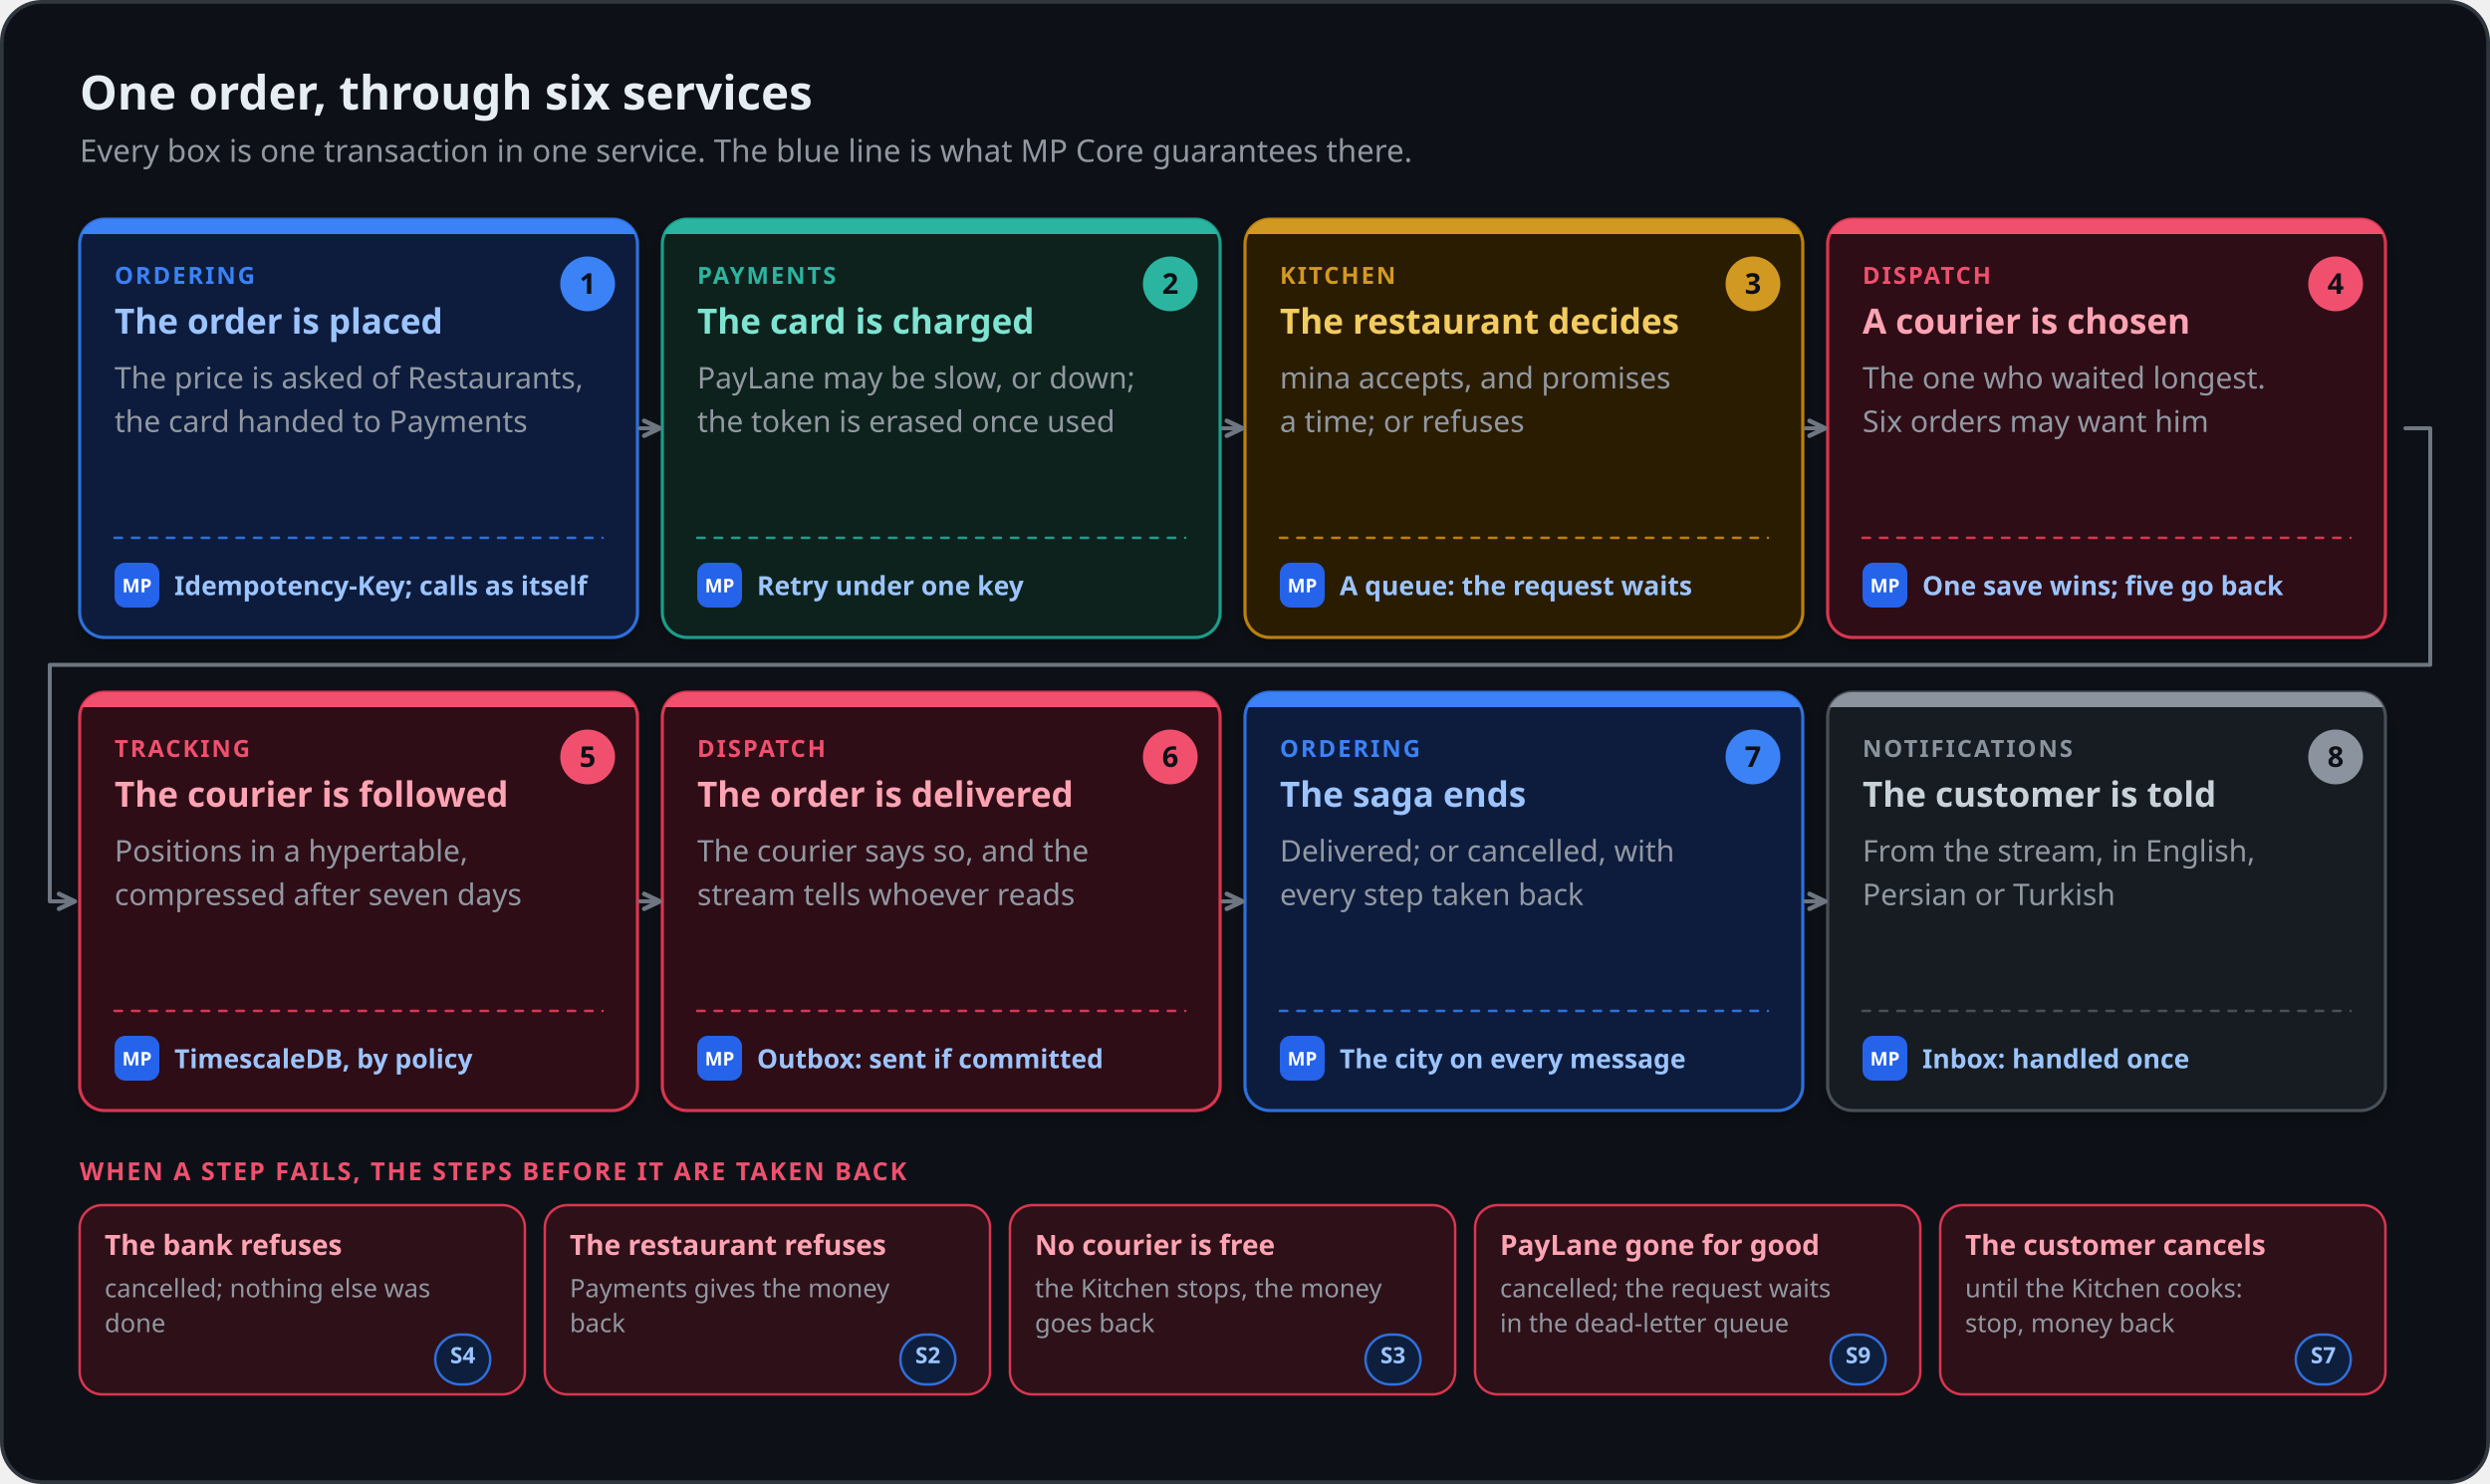
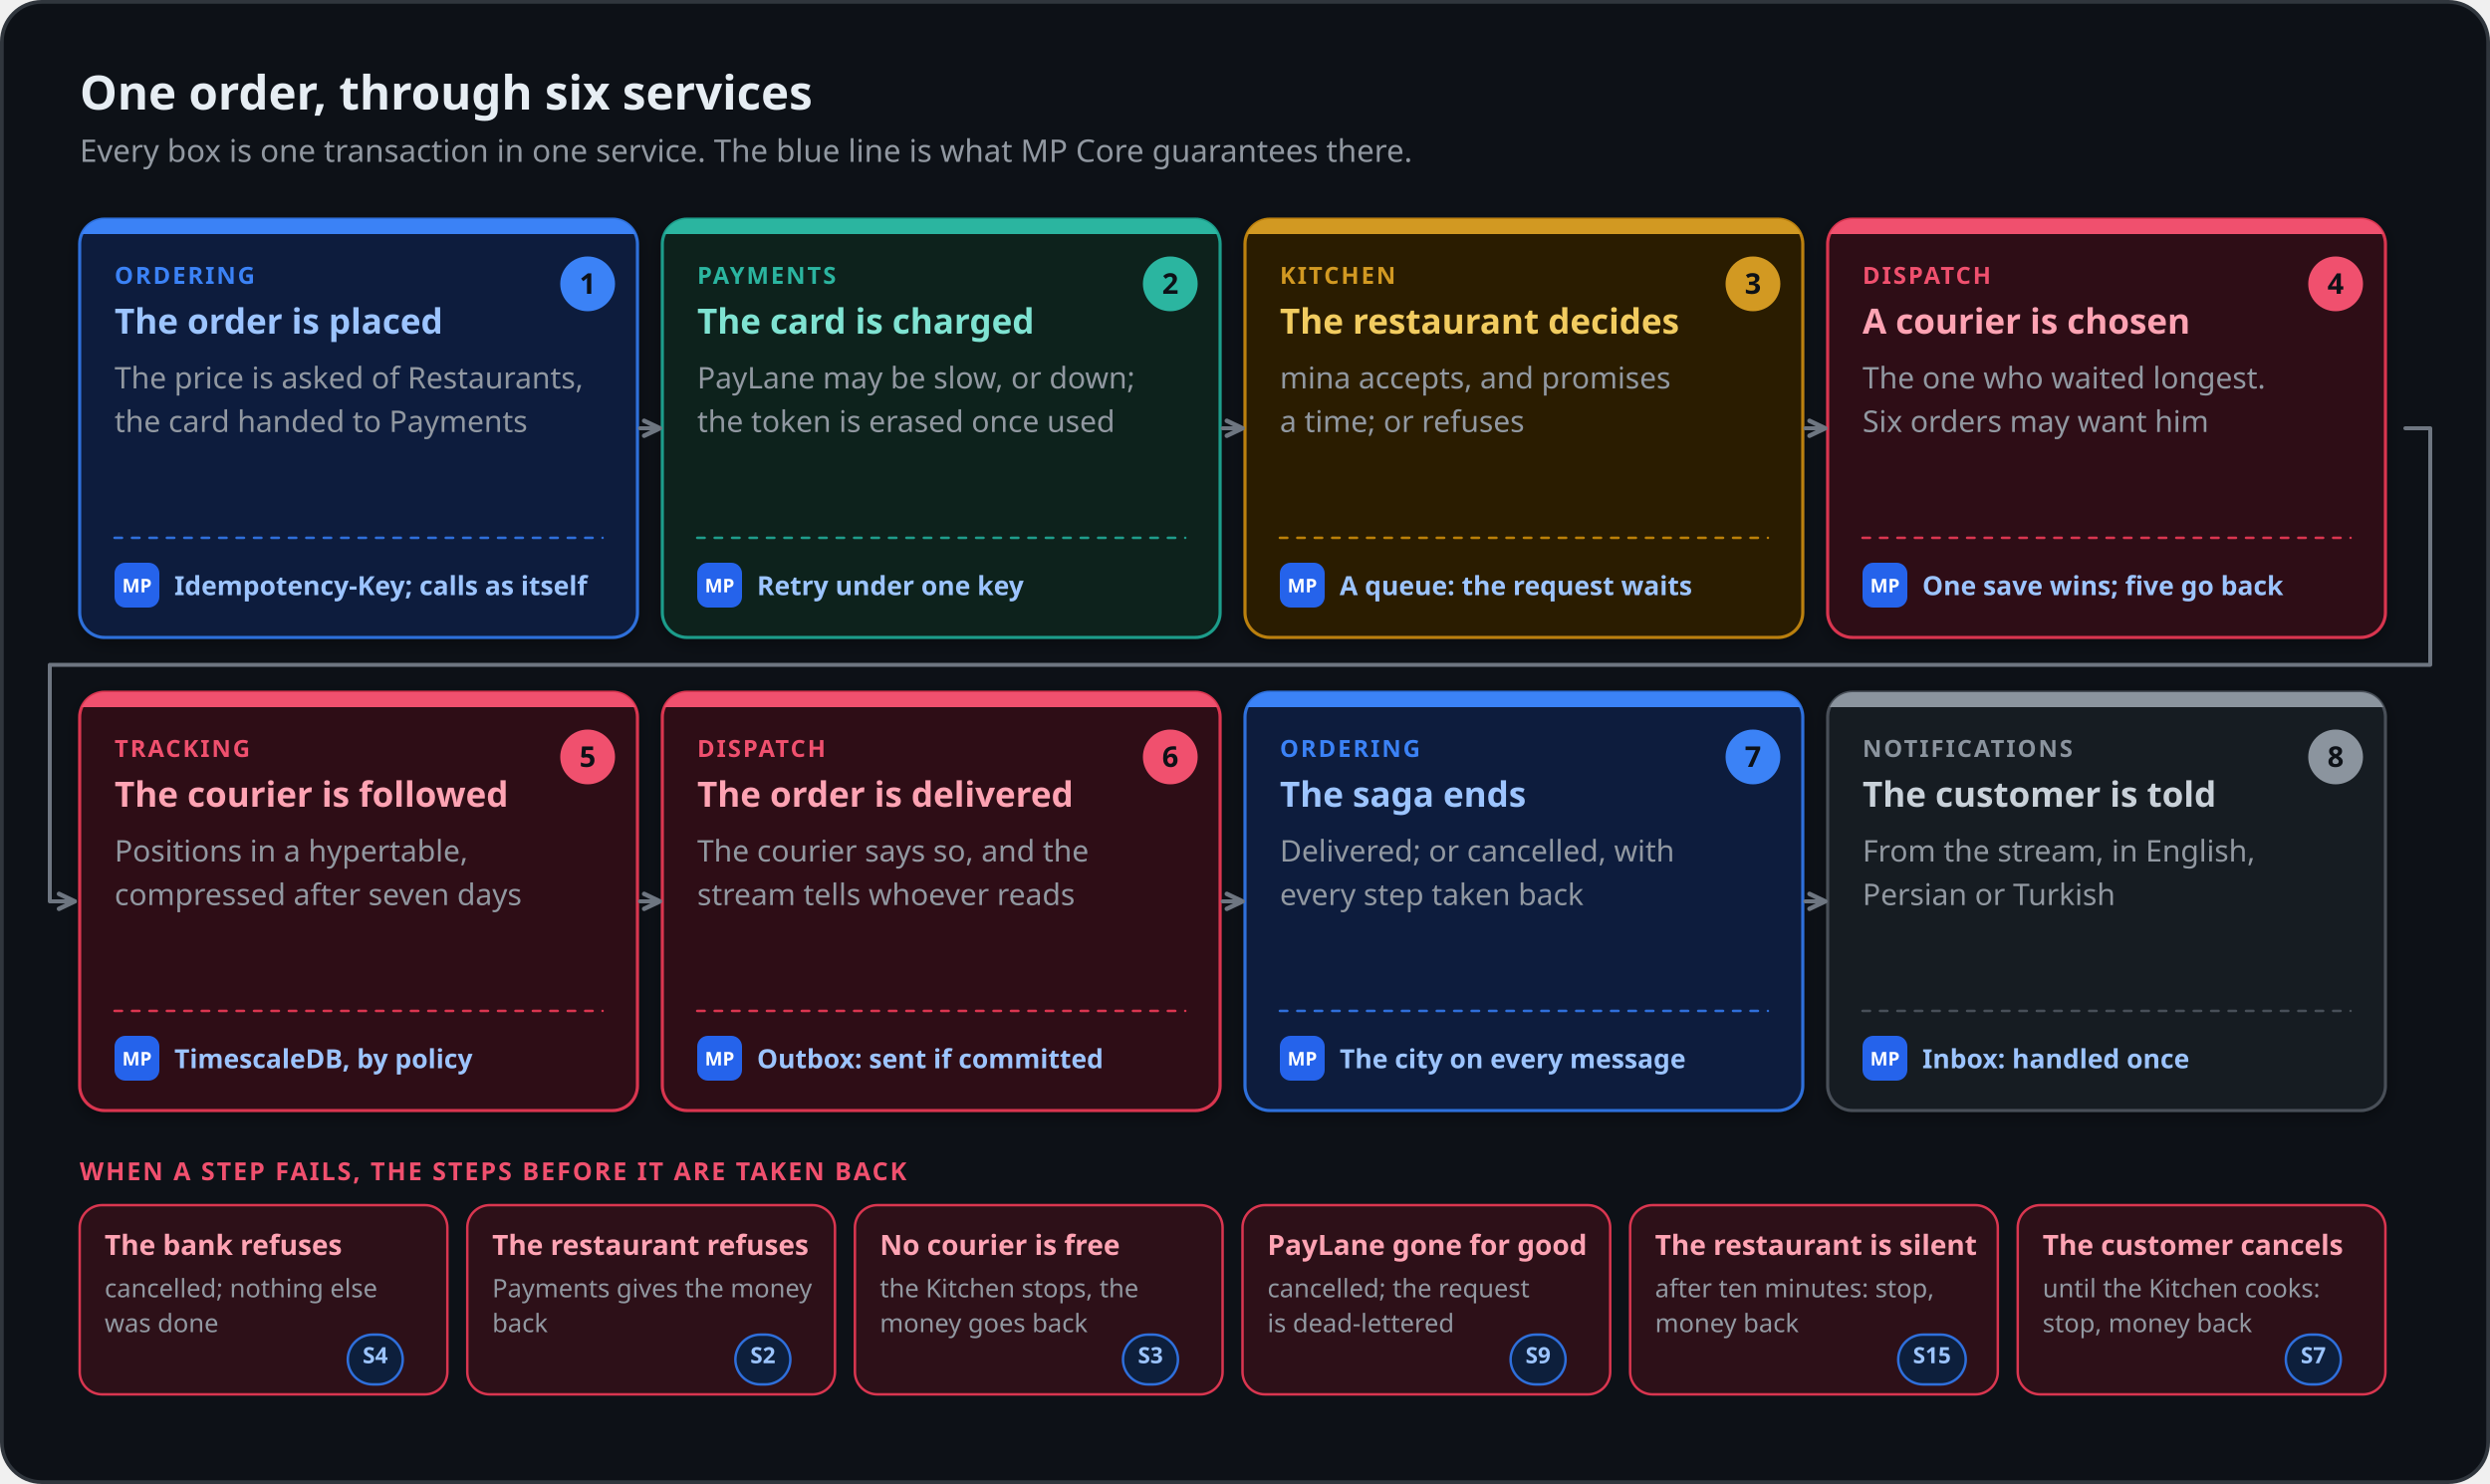
<svg xmlns="http://www.w3.org/2000/svg" viewBox="0 0 1000 596" width="1000" height="596" role="img" aria-label="One order through six services, what MP Core guarantees at each step, and what is taken back when a step fails">
  <defs>
    <filter id="shadow" x="-10%" y="-10%" width="120%" height="130%">
      <feDropShadow dx="0" dy="2" stdDeviation="3" flood-color="#000000" flood-opacity="0.35" />
    </filter>
  </defs>
  <rect x="0.75" y="0.75" width="998.5" height="594.5" rx="16" fill="#0d1117" stroke="#30363d" stroke-width="1.5" />
  <text x="32" y="44" font-family="-apple-system, BlinkMacSystemFont, 'Segoe UI', 'Noto Sans', Helvetica, Arial, sans-serif" font-size="19" font-weight="700" fill="#e6edf3" text-anchor="start">One order, through six services</text>
  <text x="32" y="65" font-family="-apple-system, BlinkMacSystemFont, 'Segoe UI', 'Noto Sans', Helvetica, Arial, sans-serif" font-size="12.5" font-weight="400" fill="#9198a1" text-anchor="start">Every box is one transaction in one service. The blue line is what MP Core guarantees there.</text>
  <rect x="32" y="88" width="224" height="168" rx="10" fill="#0d1f3c" stroke="#2f6fdb" stroke-width="1.25" filter="url(#shadow)" />
  <clipPath id="clip3">
    <rect x="32" y="88" width="224" height="168" rx="10" />
  </clipPath>
  <rect x="32" y="88" width="224" height="6" fill="#3b82f6" clip-path="url(#clip3)" />
  <text x="46" y="114" font-family="-apple-system, BlinkMacSystemFont, 'Segoe UI', 'Noto Sans', Helvetica, Arial, sans-serif" font-size="9.5" font-weight="700" fill="#3b82f6" text-anchor="start" letter-spacing="0.8">ORDERING</text>
  <text x="46" y="134" font-family="-apple-system, BlinkMacSystemFont, 'Segoe UI', 'Noto Sans', Helvetica, Arial, sans-serif" font-size="14" font-weight="700" fill="#9cc4ff" text-anchor="start">The order is placed</text>
  <text x="46" y="156" font-family="-apple-system, BlinkMacSystemFont, 'Segoe UI', 'Noto Sans', Helvetica, Arial, sans-serif" font-size="12" font-weight="400" fill="#9198a1" text-anchor="start">The price is asked of Restaurants,</text>
  <text x="46" y="173.5" font-family="-apple-system, BlinkMacSystemFont, 'Segoe UI', 'Noto Sans', Helvetica, Arial, sans-serif" font-size="12" font-weight="400" fill="#9198a1" text-anchor="start">the card handed to Payments</text>
  <circle cx="236" cy="114" r="11" fill="#3b82f6" />
  <text x="236" y="118" font-family="-apple-system, BlinkMacSystemFont, 'Segoe UI', 'Noto Sans', Helvetica, Arial, sans-serif" font-size="11.5" font-weight="700" fill="#0d1117" text-anchor="middle">1</text>
  <line x1="46" y1="216" x2="242" y2="216" stroke="#2f6fdb" stroke-width="1" stroke-linecap="round" stroke-dasharray="3 4" />
  <rect x="46" y="226" width="18" height="18" rx="4.32" fill="#2563eb" stroke="none" stroke-width="1.25" />
  <text x="55.0" y="237.88" font-family="-apple-system, BlinkMacSystemFont, 'Segoe UI', 'Noto Sans', Helvetica, Arial, sans-serif" font-size="7.56" font-weight="700" fill="#ffffff" text-anchor="middle">MP</text>
  <text x="70" y="239" font-family="-apple-system, BlinkMacSystemFont, 'Segoe UI', 'Noto Sans', Helvetica, Arial, sans-serif" font-size="10.6" font-weight="600" fill="#9cc4ff" text-anchor="start">Idempotency-Key; calls as itself</text>
  <rect x="266" y="88" width="224" height="168" rx="10" fill="#07241f" stroke="#1f9d8b" stroke-width="1.25" filter="url(#shadow)" />
  <clipPath id="clip16">
    <rect x="266" y="88" width="224" height="168" rx="10" />
  </clipPath>
  <rect x="266" y="88" width="224" height="6" fill="#2bb5a0" clip-path="url(#clip16)" />
  <text x="280" y="114" font-family="-apple-system, BlinkMacSystemFont, 'Segoe UI', 'Noto Sans', Helvetica, Arial, sans-serif" font-size="9.5" font-weight="700" fill="#2bb5a0" text-anchor="start" letter-spacing="0.8">PAYMENTS</text>
  <text x="280" y="134" font-family="-apple-system, BlinkMacSystemFont, 'Segoe UI', 'Noto Sans', Helvetica, Arial, sans-serif" font-size="14" font-weight="700" fill="#7fe3d2" text-anchor="start">The card is charged</text>
  <text x="280" y="156" font-family="-apple-system, BlinkMacSystemFont, 'Segoe UI', 'Noto Sans', Helvetica, Arial, sans-serif" font-size="12" font-weight="400" fill="#9198a1" text-anchor="start">PayLane may be slow, or down;</text>
  <text x="280" y="173.5" font-family="-apple-system, BlinkMacSystemFont, 'Segoe UI', 'Noto Sans', Helvetica, Arial, sans-serif" font-size="12" font-weight="400" fill="#9198a1" text-anchor="start">the token is erased once used</text>
  <circle cx="470" cy="114" r="11" fill="#2bb5a0" />
  <text x="470" y="118" font-family="-apple-system, BlinkMacSystemFont, 'Segoe UI', 'Noto Sans', Helvetica, Arial, sans-serif" font-size="11.5" font-weight="700" fill="#0d1117" text-anchor="middle">2</text>
  <line x1="280" y1="216" x2="476" y2="216" stroke="#1f9d8b" stroke-width="1" stroke-linecap="round" stroke-dasharray="3 4" />
  <rect x="280" y="226" width="18" height="18" rx="4.32" fill="#2563eb" stroke="none" stroke-width="1.25" />
  <text x="289.0" y="237.88" font-family="-apple-system, BlinkMacSystemFont, 'Segoe UI', 'Noto Sans', Helvetica, Arial, sans-serif" font-size="7.56" font-weight="700" fill="#ffffff" text-anchor="middle">MP</text>
  <text x="304" y="239" font-family="-apple-system, BlinkMacSystemFont, 'Segoe UI', 'Noto Sans', Helvetica, Arial, sans-serif" font-size="10.6" font-weight="600" fill="#9cc4ff" text-anchor="start">Retry under one key</text>
  <path d="M 257 172.0 L 265 172.0" fill="none" stroke="#6e7681" stroke-width="1.6" stroke-linecap="round" stroke-linejoin="round" />
  <path d="M 258.7 175.0 L 265 172.0 L 258.7 169.0" fill="none" stroke="#6e7681" stroke-width="1.8" stroke-linecap="round" stroke-linejoin="round" />
  <rect x="500" y="88" width="224" height="168" rx="10" fill="#2b1d06" stroke="#bb8009" stroke-width="1.25" filter="url(#shadow)" />
  <clipPath id="clip31">
    <rect x="500" y="88" width="224" height="168" rx="10" />
  </clipPath>
  <rect x="500" y="88" width="224" height="6" fill="#d29922" clip-path="url(#clip31)" />
  <text x="514" y="114" font-family="-apple-system, BlinkMacSystemFont, 'Segoe UI', 'Noto Sans', Helvetica, Arial, sans-serif" font-size="9.5" font-weight="700" fill="#d29922" text-anchor="start" letter-spacing="0.8">KITCHEN</text>
  <text x="514" y="134" font-family="-apple-system, BlinkMacSystemFont, 'Segoe UI', 'Noto Sans', Helvetica, Arial, sans-serif" font-size="14" font-weight="700" fill="#f2cc60" text-anchor="start">The restaurant decides</text>
  <text x="514" y="156" font-family="-apple-system, BlinkMacSystemFont, 'Segoe UI', 'Noto Sans', Helvetica, Arial, sans-serif" font-size="12" font-weight="400" fill="#9198a1" text-anchor="start">mina accepts, and promises</text>
  <text x="514" y="173.5" font-family="-apple-system, BlinkMacSystemFont, 'Segoe UI', 'Noto Sans', Helvetica, Arial, sans-serif" font-size="12" font-weight="400" fill="#9198a1" text-anchor="start">a time; or refuses</text>
  <circle cx="704" cy="114" r="11" fill="#d29922" />
  <text x="704" y="118" font-family="-apple-system, BlinkMacSystemFont, 'Segoe UI', 'Noto Sans', Helvetica, Arial, sans-serif" font-size="11.5" font-weight="700" fill="#0d1117" text-anchor="middle">3</text>
  <line x1="514" y1="216" x2="710" y2="216" stroke="#bb8009" stroke-width="1" stroke-linecap="round" stroke-dasharray="3 4" />
  <rect x="514" y="226" width="18" height="18" rx="4.32" fill="#2563eb" stroke="none" stroke-width="1.25" />
  <text x="523.0" y="237.88" font-family="-apple-system, BlinkMacSystemFont, 'Segoe UI', 'Noto Sans', Helvetica, Arial, sans-serif" font-size="7.56" font-weight="700" fill="#ffffff" text-anchor="middle">MP</text>
  <text x="538" y="239" font-family="-apple-system, BlinkMacSystemFont, 'Segoe UI', 'Noto Sans', Helvetica, Arial, sans-serif" font-size="10.6" font-weight="600" fill="#9cc4ff" text-anchor="start">A queue: the request waits</text>
  <path d="M 491 172.0 L 499 172.0" fill="none" stroke="#6e7681" stroke-width="1.6" stroke-linecap="round" stroke-linejoin="round" />
  <path d="M 492.7 175.0 L 499 172.0 L 492.7 169.0" fill="none" stroke="#6e7681" stroke-width="1.8" stroke-linecap="round" stroke-linejoin="round" />
  <rect x="734" y="88" width="224" height="168" rx="10" fill="#2d1018" stroke="#da3650" stroke-width="1.25" filter="url(#shadow)" />
  <clipPath id="clip46">
    <rect x="734" y="88" width="224" height="168" rx="10" />
  </clipPath>
  <rect x="734" y="88" width="224" height="6" fill="#f0506e" clip-path="url(#clip46)" />
  <text x="748" y="114" font-family="-apple-system, BlinkMacSystemFont, 'Segoe UI', 'Noto Sans', Helvetica, Arial, sans-serif" font-size="9.5" font-weight="700" fill="#f0506e" text-anchor="start" letter-spacing="0.8">DISPATCH</text>
  <text x="748" y="134" font-family="-apple-system, BlinkMacSystemFont, 'Segoe UI', 'Noto Sans', Helvetica, Arial, sans-serif" font-size="14" font-weight="700" fill="#ffa3b3" text-anchor="start">A courier is chosen</text>
  <text x="748" y="156" font-family="-apple-system, BlinkMacSystemFont, 'Segoe UI', 'Noto Sans', Helvetica, Arial, sans-serif" font-size="12" font-weight="400" fill="#9198a1" text-anchor="start">The one who waited longest.</text>
  <text x="748" y="173.5" font-family="-apple-system, BlinkMacSystemFont, 'Segoe UI', 'Noto Sans', Helvetica, Arial, sans-serif" font-size="12" font-weight="400" fill="#9198a1" text-anchor="start">Six orders may want him</text>
  <circle cx="938" cy="114" r="11" fill="#f0506e" />
  <text x="938" y="118" font-family="-apple-system, BlinkMacSystemFont, 'Segoe UI', 'Noto Sans', Helvetica, Arial, sans-serif" font-size="11.5" font-weight="700" fill="#0d1117" text-anchor="middle">4</text>
  <line x1="748" y1="216" x2="944" y2="216" stroke="#da3650" stroke-width="1" stroke-linecap="round" stroke-dasharray="3 4" />
  <rect x="748" y="226" width="18" height="18" rx="4.32" fill="#2563eb" stroke="none" stroke-width="1.25" />
  <text x="757.0" y="237.88" font-family="-apple-system, BlinkMacSystemFont, 'Segoe UI', 'Noto Sans', Helvetica, Arial, sans-serif" font-size="7.56" font-weight="700" fill="#ffffff" text-anchor="middle">MP</text>
  <text x="772" y="239" font-family="-apple-system, BlinkMacSystemFont, 'Segoe UI', 'Noto Sans', Helvetica, Arial, sans-serif" font-size="10.6" font-weight="600" fill="#9cc4ff" text-anchor="start">One save wins; five go back</text>
  <path d="M 725 172.0 L 733 172.0" fill="none" stroke="#6e7681" stroke-width="1.6" stroke-linecap="round" stroke-linejoin="round" />
  <path d="M 726.7 175.0 L 733 172.0 L 726.7 169.0" fill="none" stroke="#6e7681" stroke-width="1.8" stroke-linecap="round" stroke-linejoin="round" />
  <rect x="32" y="278" width="224" height="168" rx="10" fill="#2d1018" stroke="#da3650" stroke-width="1.25" filter="url(#shadow)" />
  <clipPath id="clip61">
    <rect x="32" y="278" width="224" height="168" rx="10" />
  </clipPath>
  <rect x="32" y="278" width="224" height="6" fill="#f0506e" clip-path="url(#clip61)" />
  <text x="46" y="304" font-family="-apple-system, BlinkMacSystemFont, 'Segoe UI', 'Noto Sans', Helvetica, Arial, sans-serif" font-size="9.5" font-weight="700" fill="#f0506e" text-anchor="start" letter-spacing="0.8">TRACKING</text>
  <text x="46" y="324" font-family="-apple-system, BlinkMacSystemFont, 'Segoe UI', 'Noto Sans', Helvetica, Arial, sans-serif" font-size="14" font-weight="700" fill="#ffa3b3" text-anchor="start">The courier is followed</text>
  <text x="46" y="346" font-family="-apple-system, BlinkMacSystemFont, 'Segoe UI', 'Noto Sans', Helvetica, Arial, sans-serif" font-size="12" font-weight="400" fill="#9198a1" text-anchor="start">Positions in a hypertable,</text>
  <text x="46" y="363.5" font-family="-apple-system, BlinkMacSystemFont, 'Segoe UI', 'Noto Sans', Helvetica, Arial, sans-serif" font-size="12" font-weight="400" fill="#9198a1" text-anchor="start">compressed after seven days</text>
  <circle cx="236" cy="304" r="11" fill="#f0506e" />
  <text x="236" y="308" font-family="-apple-system, BlinkMacSystemFont, 'Segoe UI', 'Noto Sans', Helvetica, Arial, sans-serif" font-size="11.5" font-weight="700" fill="#0d1117" text-anchor="middle">5</text>
  <line x1="46" y1="406" x2="242" y2="406" stroke="#da3650" stroke-width="1" stroke-linecap="round" stroke-dasharray="3 4" />
  <rect x="46" y="416" width="18" height="18" rx="4.32" fill="#2563eb" stroke="none" stroke-width="1.25" />
  <text x="55.0" y="427.88" font-family="-apple-system, BlinkMacSystemFont, 'Segoe UI', 'Noto Sans', Helvetica, Arial, sans-serif" font-size="7.56" font-weight="700" fill="#ffffff" text-anchor="middle">MP</text>
  <text x="70" y="429" font-family="-apple-system, BlinkMacSystemFont, 'Segoe UI', 'Noto Sans', Helvetica, Arial, sans-serif" font-size="10.6" font-weight="600" fill="#9cc4ff" text-anchor="start">TimescaleDB, by policy</text>
  <rect x="266" y="278" width="224" height="168" rx="10" fill="#2d1018" stroke="#da3650" stroke-width="1.25" filter="url(#shadow)" />
  <clipPath id="clip74">
    <rect x="266" y="278" width="224" height="168" rx="10" />
  </clipPath>
  <rect x="266" y="278" width="224" height="6" fill="#f0506e" clip-path="url(#clip74)" />
  <text x="280" y="304" font-family="-apple-system, BlinkMacSystemFont, 'Segoe UI', 'Noto Sans', Helvetica, Arial, sans-serif" font-size="9.5" font-weight="700" fill="#f0506e" text-anchor="start" letter-spacing="0.8">DISPATCH</text>
  <text x="280" y="324" font-family="-apple-system, BlinkMacSystemFont, 'Segoe UI', 'Noto Sans', Helvetica, Arial, sans-serif" font-size="14" font-weight="700" fill="#ffa3b3" text-anchor="start">The order is delivered</text>
  <text x="280" y="346" font-family="-apple-system, BlinkMacSystemFont, 'Segoe UI', 'Noto Sans', Helvetica, Arial, sans-serif" font-size="12" font-weight="400" fill="#9198a1" text-anchor="start">The courier says so, and the</text>
  <text x="280" y="363.5" font-family="-apple-system, BlinkMacSystemFont, 'Segoe UI', 'Noto Sans', Helvetica, Arial, sans-serif" font-size="12" font-weight="400" fill="#9198a1" text-anchor="start">stream tells whoever reads</text>
  <circle cx="470" cy="304" r="11" fill="#f0506e" />
  <text x="470" y="308" font-family="-apple-system, BlinkMacSystemFont, 'Segoe UI', 'Noto Sans', Helvetica, Arial, sans-serif" font-size="11.5" font-weight="700" fill="#0d1117" text-anchor="middle">6</text>
  <line x1="280" y1="406" x2="476" y2="406" stroke="#da3650" stroke-width="1" stroke-linecap="round" stroke-dasharray="3 4" />
  <rect x="280" y="416" width="18" height="18" rx="4.32" fill="#2563eb" stroke="none" stroke-width="1.25" />
  <text x="289.0" y="427.88" font-family="-apple-system, BlinkMacSystemFont, 'Segoe UI', 'Noto Sans', Helvetica, Arial, sans-serif" font-size="7.56" font-weight="700" fill="#ffffff" text-anchor="middle">MP</text>
  <text x="304" y="429" font-family="-apple-system, BlinkMacSystemFont, 'Segoe UI', 'Noto Sans', Helvetica, Arial, sans-serif" font-size="10.6" font-weight="600" fill="#9cc4ff" text-anchor="start">Outbox: sent if committed</text>
  <path d="M 257 362.0 L 265 362.0" fill="none" stroke="#6e7681" stroke-width="1.6" stroke-linecap="round" stroke-linejoin="round" />
  <path d="M 258.7 365.0 L 265 362.0 L 258.7 359.0" fill="none" stroke="#6e7681" stroke-width="1.8" stroke-linecap="round" stroke-linejoin="round" />
  <rect x="500" y="278" width="224" height="168" rx="10" fill="#0d1f3c" stroke="#2f6fdb" stroke-width="1.25" filter="url(#shadow)" />
  <clipPath id="clip89">
    <rect x="500" y="278" width="224" height="168" rx="10" />
  </clipPath>
  <rect x="500" y="278" width="224" height="6" fill="#3b82f6" clip-path="url(#clip89)" />
  <text x="514" y="304" font-family="-apple-system, BlinkMacSystemFont, 'Segoe UI', 'Noto Sans', Helvetica, Arial, sans-serif" font-size="9.5" font-weight="700" fill="#3b82f6" text-anchor="start" letter-spacing="0.8">ORDERING</text>
  <text x="514" y="324" font-family="-apple-system, BlinkMacSystemFont, 'Segoe UI', 'Noto Sans', Helvetica, Arial, sans-serif" font-size="14" font-weight="700" fill="#9cc4ff" text-anchor="start">The saga ends</text>
  <text x="514" y="346" font-family="-apple-system, BlinkMacSystemFont, 'Segoe UI', 'Noto Sans', Helvetica, Arial, sans-serif" font-size="12" font-weight="400" fill="#9198a1" text-anchor="start">Delivered; or cancelled, with</text>
  <text x="514" y="363.5" font-family="-apple-system, BlinkMacSystemFont, 'Segoe UI', 'Noto Sans', Helvetica, Arial, sans-serif" font-size="12" font-weight="400" fill="#9198a1" text-anchor="start">every step taken back</text>
  <circle cx="704" cy="304" r="11" fill="#3b82f6" />
  <text x="704" y="308" font-family="-apple-system, BlinkMacSystemFont, 'Segoe UI', 'Noto Sans', Helvetica, Arial, sans-serif" font-size="11.5" font-weight="700" fill="#0d1117" text-anchor="middle">7</text>
  <line x1="514" y1="406" x2="710" y2="406" stroke="#2f6fdb" stroke-width="1" stroke-linecap="round" stroke-dasharray="3 4" />
  <rect x="514" y="416" width="18" height="18" rx="4.32" fill="#2563eb" stroke="none" stroke-width="1.25" />
  <text x="523.0" y="427.88" font-family="-apple-system, BlinkMacSystemFont, 'Segoe UI', 'Noto Sans', Helvetica, Arial, sans-serif" font-size="7.56" font-weight="700" fill="#ffffff" text-anchor="middle">MP</text>
  <text x="538" y="429" font-family="-apple-system, BlinkMacSystemFont, 'Segoe UI', 'Noto Sans', Helvetica, Arial, sans-serif" font-size="10.6" font-weight="600" fill="#9cc4ff" text-anchor="start">The city on every message</text>
  <path d="M 491 362.0 L 499 362.0" fill="none" stroke="#6e7681" stroke-width="1.6" stroke-linecap="round" stroke-linejoin="round" />
  <path d="M 492.7 365.0 L 499 362.0 L 492.7 359.0" fill="none" stroke="#6e7681" stroke-width="1.8" stroke-linecap="round" stroke-linejoin="round" />
  <rect x="734" y="278" width="224" height="168" rx="10" fill="#161b22" stroke="#484f58" stroke-width="1.25" filter="url(#shadow)" />
  <clipPath id="clip104">
    <rect x="734" y="278" width="224" height="168" rx="10" />
  </clipPath>
  <rect x="734" y="278" width="224" height="6" fill="#8b949e" clip-path="url(#clip104)" />
  <text x="748" y="304" font-family="-apple-system, BlinkMacSystemFont, 'Segoe UI', 'Noto Sans', Helvetica, Arial, sans-serif" font-size="9.5" font-weight="700" fill="#8b949e" text-anchor="start" letter-spacing="0.8">NOTIFICATIONS</text>
  <text x="748" y="324" font-family="-apple-system, BlinkMacSystemFont, 'Segoe UI', 'Noto Sans', Helvetica, Arial, sans-serif" font-size="14" font-weight="700" fill="#c9d1d9" text-anchor="start">The customer is told</text>
  <text x="748" y="346" font-family="-apple-system, BlinkMacSystemFont, 'Segoe UI', 'Noto Sans', Helvetica, Arial, sans-serif" font-size="12" font-weight="400" fill="#9198a1" text-anchor="start">From the stream, in English,</text>
  <text x="748" y="363.5" font-family="-apple-system, BlinkMacSystemFont, 'Segoe UI', 'Noto Sans', Helvetica, Arial, sans-serif" font-size="12" font-weight="400" fill="#9198a1" text-anchor="start">Persian or Turkish</text>
  <circle cx="938" cy="304" r="11" fill="#8b949e" />
  <text x="938" y="308" font-family="-apple-system, BlinkMacSystemFont, 'Segoe UI', 'Noto Sans', Helvetica, Arial, sans-serif" font-size="11.5" font-weight="700" fill="#0d1117" text-anchor="middle">8</text>
  <line x1="748" y1="406" x2="944" y2="406" stroke="#484f58" stroke-width="1" stroke-linecap="round" stroke-dasharray="3 4" />
  <rect x="748" y="416" width="18" height="18" rx="4.32" fill="#2563eb" stroke="none" stroke-width="1.25" />
  <text x="757.0" y="427.88" font-family="-apple-system, BlinkMacSystemFont, 'Segoe UI', 'Noto Sans', Helvetica, Arial, sans-serif" font-size="7.56" font-weight="700" fill="#ffffff" text-anchor="middle">MP</text>
  <text x="772" y="429" font-family="-apple-system, BlinkMacSystemFont, 'Segoe UI', 'Noto Sans', Helvetica, Arial, sans-serif" font-size="10.6" font-weight="600" fill="#9cc4ff" text-anchor="start">Inbox: handled once</text>
  <path d="M 725 362.0 L 733 362.0" fill="none" stroke="#6e7681" stroke-width="1.6" stroke-linecap="round" stroke-linejoin="round" />
  <path d="M 726.7 365.0 L 733 362.0 L 726.7 359.0" fill="none" stroke="#6e7681" stroke-width="1.8" stroke-linecap="round" stroke-linejoin="round" />
  <path d="M 966 172.0 L 976 172.0 L 976 267.0 L 20 267.0 L 20 362.0 L 30 362.0" fill="none" stroke="#6e7681" stroke-width="1.6" stroke-linecap="round" stroke-linejoin="round" />
  <path d="M 23.7 365.0 L 30 362.0 L 23.7 359.0" fill="none" stroke="#6e7681" stroke-width="1.8" stroke-linecap="round" stroke-linejoin="round" />
  <text x="32" y="474" font-family="-apple-system, BlinkMacSystemFont, 'Segoe UI', 'Noto Sans', Helvetica, Arial, sans-serif" font-size="10" font-weight="700" fill="#f0506e" text-anchor="start" letter-spacing="0.8">WHEN A STEP FAILS, THE STEPS BEFORE IT ARE TAKEN BACK</text>
-   <rect x="32.0" y="484" width="178.8" height="76" rx="9" fill="#2d1018" stroke="#da3650" stroke-width="1" />
+   <rect x="32.0" y="484" width="147.667" height="76" rx="9" fill="#2d1018" stroke="#da3650" stroke-width="1" />
  <text x="42.0" y="504" font-family="-apple-system, BlinkMacSystemFont, 'Segoe UI', 'Noto Sans', Helvetica, Arial, sans-serif" font-size="11.2" font-weight="700" fill="#ffa3b3" text-anchor="start">The bank refuses</text>
-   <text x="42.0" y="521" font-family="-apple-system, BlinkMacSystemFont, 'Segoe UI', 'Noto Sans', Helvetica, Arial, sans-serif" font-size="10.2" font-weight="400" fill="#9198a1" text-anchor="start">cancelled; nothing else was</text>
-   <text x="42.0" y="535" font-family="-apple-system, BlinkMacSystemFont, 'Segoe UI', 'Noto Sans', Helvetica, Arial, sans-serif" font-size="10.2" font-weight="400" fill="#9198a1" text-anchor="start">done</text>
-   <rect x="174.8" y="536" width="22.08" height="20" rx="10.0" fill="#0d1f3c" stroke="#2f6fdb" stroke-width="1" />
-   <text x="185.84" y="547.5" font-family="-apple-system, BlinkMacSystemFont, 'Segoe UI', 'Noto Sans', Helvetica, Arial, sans-serif" font-size="9" font-weight="600" fill="#9cc4ff" text-anchor="middle">S4</text>
-   <rect x="218.8" y="484" width="178.8" height="76" rx="9" fill="#2d1018" stroke="#da3650" stroke-width="1" />
-   <text x="228.8" y="504" font-family="-apple-system, BlinkMacSystemFont, 'Segoe UI', 'Noto Sans', Helvetica, Arial, sans-serif" font-size="11.2" font-weight="700" fill="#ffa3b3" text-anchor="start">The restaurant refuses</text>
-   <text x="228.8" y="521" font-family="-apple-system, BlinkMacSystemFont, 'Segoe UI', 'Noto Sans', Helvetica, Arial, sans-serif" font-size="10.2" font-weight="400" fill="#9198a1" text-anchor="start">Payments gives the money</text>
-   <text x="228.8" y="535" font-family="-apple-system, BlinkMacSystemFont, 'Segoe UI', 'Noto Sans', Helvetica, Arial, sans-serif" font-size="10.2" font-weight="400" fill="#9198a1" text-anchor="start">back</text>
-   <rect x="361.6" y="536" width="22.08" height="20" rx="10.0" fill="#0d1f3c" stroke="#2f6fdb" stroke-width="1" />
-   <text x="372.64" y="547.5" font-family="-apple-system, BlinkMacSystemFont, 'Segoe UI', 'Noto Sans', Helvetica, Arial, sans-serif" font-size="9" font-weight="600" fill="#9cc4ff" text-anchor="middle">S2</text>
-   <rect x="405.6" y="484" width="178.8" height="76" rx="9" fill="#2d1018" stroke="#da3650" stroke-width="1" />
-   <text x="415.6" y="504" font-family="-apple-system, BlinkMacSystemFont, 'Segoe UI', 'Noto Sans', Helvetica, Arial, sans-serif" font-size="11.2" font-weight="700" fill="#ffa3b3" text-anchor="start">No courier is free</text>
-   <text x="415.6" y="521" font-family="-apple-system, BlinkMacSystemFont, 'Segoe UI', 'Noto Sans', Helvetica, Arial, sans-serif" font-size="10.2" font-weight="400" fill="#9198a1" text-anchor="start">the Kitchen stops, the money</text>
-   <text x="415.6" y="535" font-family="-apple-system, BlinkMacSystemFont, 'Segoe UI', 'Noto Sans', Helvetica, Arial, sans-serif" font-size="10.2" font-weight="400" fill="#9198a1" text-anchor="start">goes back</text>
-   <rect x="548.4" y="536" width="22.08" height="20" rx="10.0" fill="#0d1f3c" stroke="#2f6fdb" stroke-width="1" />
-   <text x="559.44" y="547.5" font-family="-apple-system, BlinkMacSystemFont, 'Segoe UI', 'Noto Sans', Helvetica, Arial, sans-serif" font-size="9" font-weight="600" fill="#9cc4ff" text-anchor="middle">S3</text>
-   <rect x="592.4" y="484" width="178.8" height="76" rx="9" fill="#2d1018" stroke="#da3650" stroke-width="1" />
-   <text x="602.4" y="504" font-family="-apple-system, BlinkMacSystemFont, 'Segoe UI', 'Noto Sans', Helvetica, Arial, sans-serif" font-size="11.2" font-weight="700" fill="#ffa3b3" text-anchor="start">PayLane gone for good</text>
-   <text x="602.4" y="521" font-family="-apple-system, BlinkMacSystemFont, 'Segoe UI', 'Noto Sans', Helvetica, Arial, sans-serif" font-size="10.2" font-weight="400" fill="#9198a1" text-anchor="start">cancelled; the request waits</text>
-   <text x="602.4" y="535" font-family="-apple-system, BlinkMacSystemFont, 'Segoe UI', 'Noto Sans', Helvetica, Arial, sans-serif" font-size="10.2" font-weight="400" fill="#9198a1" text-anchor="start">in the dead-letter queue</text>
-   <rect x="735.2" y="536" width="22.08" height="20" rx="10.0" fill="#0d1f3c" stroke="#2f6fdb" stroke-width="1" />
-   <text x="746.24" y="547.5" font-family="-apple-system, BlinkMacSystemFont, 'Segoe UI', 'Noto Sans', Helvetica, Arial, sans-serif" font-size="9" font-weight="600" fill="#9cc4ff" text-anchor="middle">S9</text>
-   <rect x="779.2" y="484" width="178.8" height="76" rx="9" fill="#2d1018" stroke="#da3650" stroke-width="1" />
-   <text x="789.2" y="504" font-family="-apple-system, BlinkMacSystemFont, 'Segoe UI', 'Noto Sans', Helvetica, Arial, sans-serif" font-size="11.2" font-weight="700" fill="#ffa3b3" text-anchor="start">The customer cancels</text>
-   <text x="789.2" y="521" font-family="-apple-system, BlinkMacSystemFont, 'Segoe UI', 'Noto Sans', Helvetica, Arial, sans-serif" font-size="10.2" font-weight="400" fill="#9198a1" text-anchor="start">until the Kitchen cooks:</text>
-   <text x="789.2" y="535" font-family="-apple-system, BlinkMacSystemFont, 'Segoe UI', 'Noto Sans', Helvetica, Arial, sans-serif" font-size="10.2" font-weight="400" fill="#9198a1" text-anchor="start">stop, money back</text>
-   <rect x="922.0" y="536" width="22.08" height="20" rx="10.0" fill="#0d1f3c" stroke="#2f6fdb" stroke-width="1" />
-   <text x="933.04" y="547.5" font-family="-apple-system, BlinkMacSystemFont, 'Segoe UI', 'Noto Sans', Helvetica, Arial, sans-serif" font-size="9" font-weight="600" fill="#9cc4ff" text-anchor="middle">S7</text>
+   <text x="42.0" y="521" font-family="-apple-system, BlinkMacSystemFont, 'Segoe UI', 'Noto Sans', Helvetica, Arial, sans-serif" font-size="10.2" font-weight="400" fill="#9198a1" text-anchor="start">cancelled; nothing else</text>
+   <text x="42.0" y="535" font-family="-apple-system, BlinkMacSystemFont, 'Segoe UI', 'Noto Sans', Helvetica, Arial, sans-serif" font-size="10.2" font-weight="400" fill="#9198a1" text-anchor="start">was done</text>
+   <rect x="139.667" y="536" width="22.08" height="20" rx="10.0" fill="#0d1f3c" stroke="#2f6fdb" stroke-width="1" />
+   <text x="150.707" y="547.5" font-family="-apple-system, BlinkMacSystemFont, 'Segoe UI', 'Noto Sans', Helvetica, Arial, sans-serif" font-size="9" font-weight="600" fill="#9cc4ff" text-anchor="middle">S4</text>
+   <rect x="187.667" y="484" width="147.667" height="76" rx="9" fill="#2d1018" stroke="#da3650" stroke-width="1" />
+   <text x="197.667" y="504" font-family="-apple-system, BlinkMacSystemFont, 'Segoe UI', 'Noto Sans', Helvetica, Arial, sans-serif" font-size="11.2" font-weight="700" fill="#ffa3b3" text-anchor="start">The restaurant refuses</text>
+   <text x="197.667" y="521" font-family="-apple-system, BlinkMacSystemFont, 'Segoe UI', 'Noto Sans', Helvetica, Arial, sans-serif" font-size="10.2" font-weight="400" fill="#9198a1" text-anchor="start">Payments gives the money</text>
+   <text x="197.667" y="535" font-family="-apple-system, BlinkMacSystemFont, 'Segoe UI', 'Noto Sans', Helvetica, Arial, sans-serif" font-size="10.2" font-weight="400" fill="#9198a1" text-anchor="start">back</text>
+   <rect x="295.333" y="536" width="22.08" height="20" rx="10.0" fill="#0d1f3c" stroke="#2f6fdb" stroke-width="1" />
+   <text x="306.373" y="547.5" font-family="-apple-system, BlinkMacSystemFont, 'Segoe UI', 'Noto Sans', Helvetica, Arial, sans-serif" font-size="9" font-weight="600" fill="#9cc4ff" text-anchor="middle">S2</text>
+   <rect x="343.333" y="484" width="147.667" height="76" rx="9" fill="#2d1018" stroke="#da3650" stroke-width="1" />
+   <text x="353.333" y="504" font-family="-apple-system, BlinkMacSystemFont, 'Segoe UI', 'Noto Sans', Helvetica, Arial, sans-serif" font-size="11.2" font-weight="700" fill="#ffa3b3" text-anchor="start">No courier is free</text>
+   <text x="353.333" y="521" font-family="-apple-system, BlinkMacSystemFont, 'Segoe UI', 'Noto Sans', Helvetica, Arial, sans-serif" font-size="10.2" font-weight="400" fill="#9198a1" text-anchor="start">the Kitchen stops, the</text>
+   <text x="353.333" y="535" font-family="-apple-system, BlinkMacSystemFont, 'Segoe UI', 'Noto Sans', Helvetica, Arial, sans-serif" font-size="10.2" font-weight="400" fill="#9198a1" text-anchor="start">money goes back</text>
+   <rect x="451.0" y="536" width="22.08" height="20" rx="10.0" fill="#0d1f3c" stroke="#2f6fdb" stroke-width="1" />
+   <text x="462.04" y="547.5" font-family="-apple-system, BlinkMacSystemFont, 'Segoe UI', 'Noto Sans', Helvetica, Arial, sans-serif" font-size="9" font-weight="600" fill="#9cc4ff" text-anchor="middle">S3</text>
+   <rect x="499.0" y="484" width="147.667" height="76" rx="9" fill="#2d1018" stroke="#da3650" stroke-width="1" />
+   <text x="509.0" y="504" font-family="-apple-system, BlinkMacSystemFont, 'Segoe UI', 'Noto Sans', Helvetica, Arial, sans-serif" font-size="11.2" font-weight="700" fill="#ffa3b3" text-anchor="start">PayLane gone for good</text>
+   <text x="509.0" y="521" font-family="-apple-system, BlinkMacSystemFont, 'Segoe UI', 'Noto Sans', Helvetica, Arial, sans-serif" font-size="10.2" font-weight="400" fill="#9198a1" text-anchor="start">cancelled; the request</text>
+   <text x="509.0" y="535" font-family="-apple-system, BlinkMacSystemFont, 'Segoe UI', 'Noto Sans', Helvetica, Arial, sans-serif" font-size="10.2" font-weight="400" fill="#9198a1" text-anchor="start">is dead-lettered</text>
+   <rect x="606.667" y="536" width="22.08" height="20" rx="10.0" fill="#0d1f3c" stroke="#2f6fdb" stroke-width="1" />
+   <text x="617.707" y="547.5" font-family="-apple-system, BlinkMacSystemFont, 'Segoe UI', 'Noto Sans', Helvetica, Arial, sans-serif" font-size="9" font-weight="600" fill="#9cc4ff" text-anchor="middle">S9</text>
+   <rect x="654.667" y="484" width="147.667" height="76" rx="9" fill="#2d1018" stroke="#da3650" stroke-width="1" />
+   <text x="664.667" y="504" font-family="-apple-system, BlinkMacSystemFont, 'Segoe UI', 'Noto Sans', Helvetica, Arial, sans-serif" font-size="11.2" font-weight="700" fill="#ffa3b3" text-anchor="start">The restaurant is silent</text>
+   <text x="664.667" y="521" font-family="-apple-system, BlinkMacSystemFont, 'Segoe UI', 'Noto Sans', Helvetica, Arial, sans-serif" font-size="10.2" font-weight="400" fill="#9198a1" text-anchor="start">after ten minutes: stop,</text>
+   <text x="664.667" y="535" font-family="-apple-system, BlinkMacSystemFont, 'Segoe UI', 'Noto Sans', Helvetica, Arial, sans-serif" font-size="10.2" font-weight="400" fill="#9198a1" text-anchor="start">money back</text>
+   <rect x="762.333" y="536" width="27.12" height="20" rx="10.0" fill="#0d1f3c" stroke="#2f6fdb" stroke-width="1" />
+   <text x="775.893" y="547.5" font-family="-apple-system, BlinkMacSystemFont, 'Segoe UI', 'Noto Sans', Helvetica, Arial, sans-serif" font-size="9" font-weight="600" fill="#9cc4ff" text-anchor="middle">S15</text>
+   <rect x="810.333" y="484" width="147.667" height="76" rx="9" fill="#2d1018" stroke="#da3650" stroke-width="1" />
+   <text x="820.333" y="504" font-family="-apple-system, BlinkMacSystemFont, 'Segoe UI', 'Noto Sans', Helvetica, Arial, sans-serif" font-size="11.2" font-weight="700" fill="#ffa3b3" text-anchor="start">The customer cancels</text>
+   <text x="820.333" y="521" font-family="-apple-system, BlinkMacSystemFont, 'Segoe UI', 'Noto Sans', Helvetica, Arial, sans-serif" font-size="10.2" font-weight="400" fill="#9198a1" text-anchor="start">until the Kitchen cooks:</text>
+   <text x="820.333" y="535" font-family="-apple-system, BlinkMacSystemFont, 'Segoe UI', 'Noto Sans', Helvetica, Arial, sans-serif" font-size="10.2" font-weight="400" fill="#9198a1" text-anchor="start">stop, money back</text>
+   <rect x="918" y="536" width="22.08" height="20" rx="10.0" fill="#0d1f3c" stroke="#2f6fdb" stroke-width="1" />
+   <text x="929.04" y="547.5" font-family="-apple-system, BlinkMacSystemFont, 'Segoe UI', 'Noto Sans', Helvetica, Arial, sans-serif" font-size="9" font-weight="600" fill="#9cc4ff" text-anchor="middle">S7</text>
</svg>
